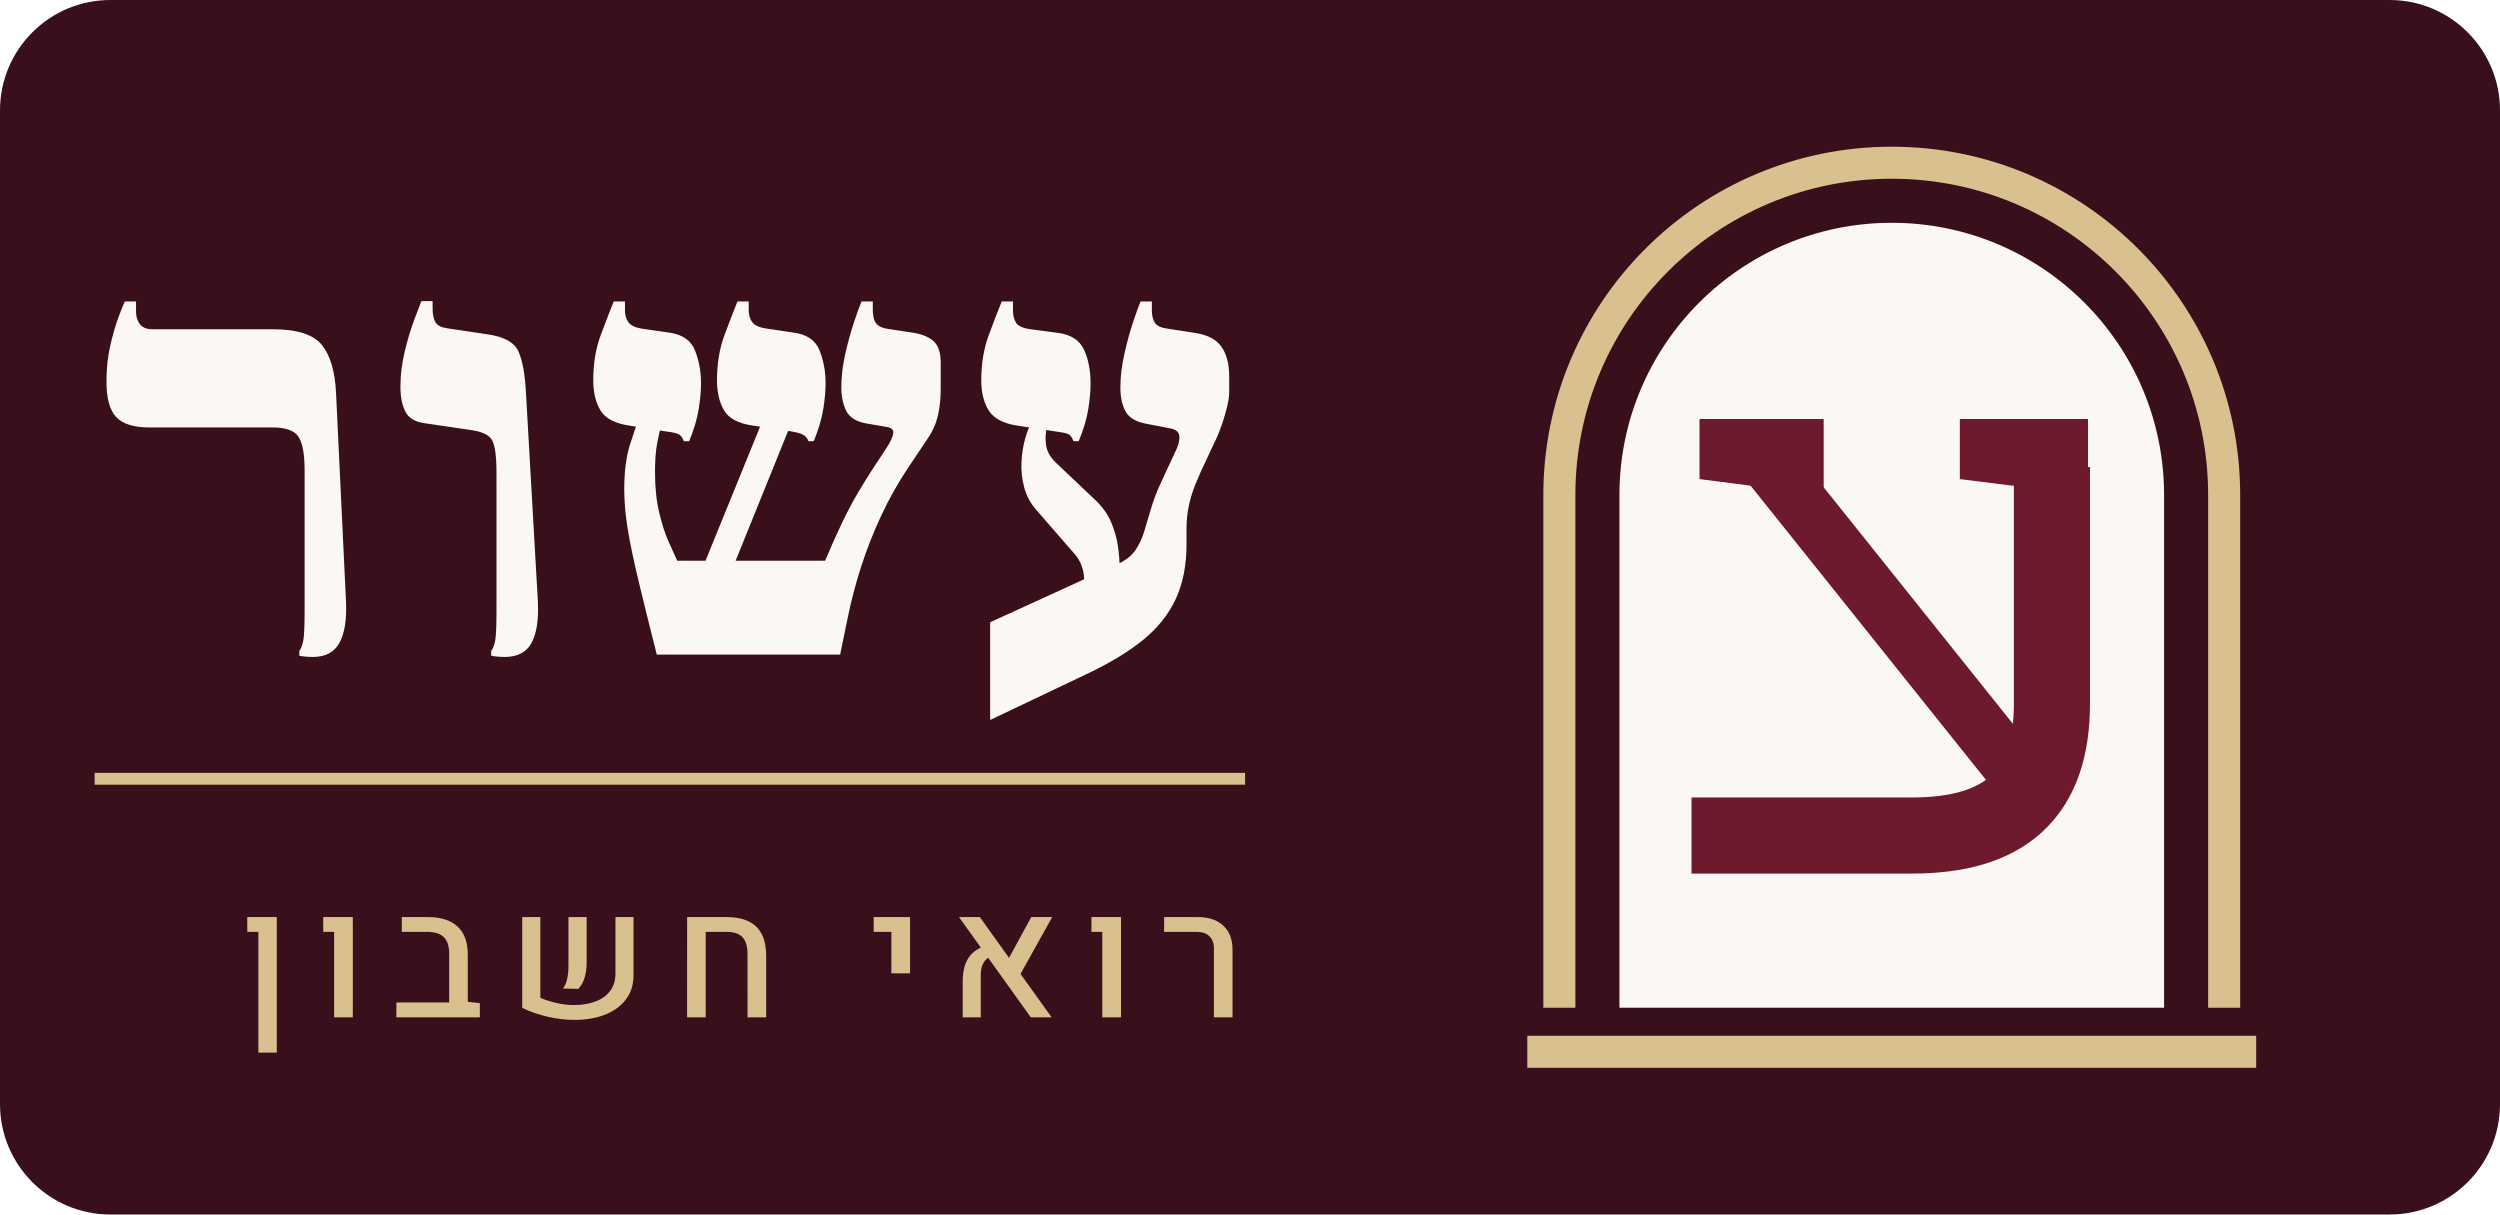
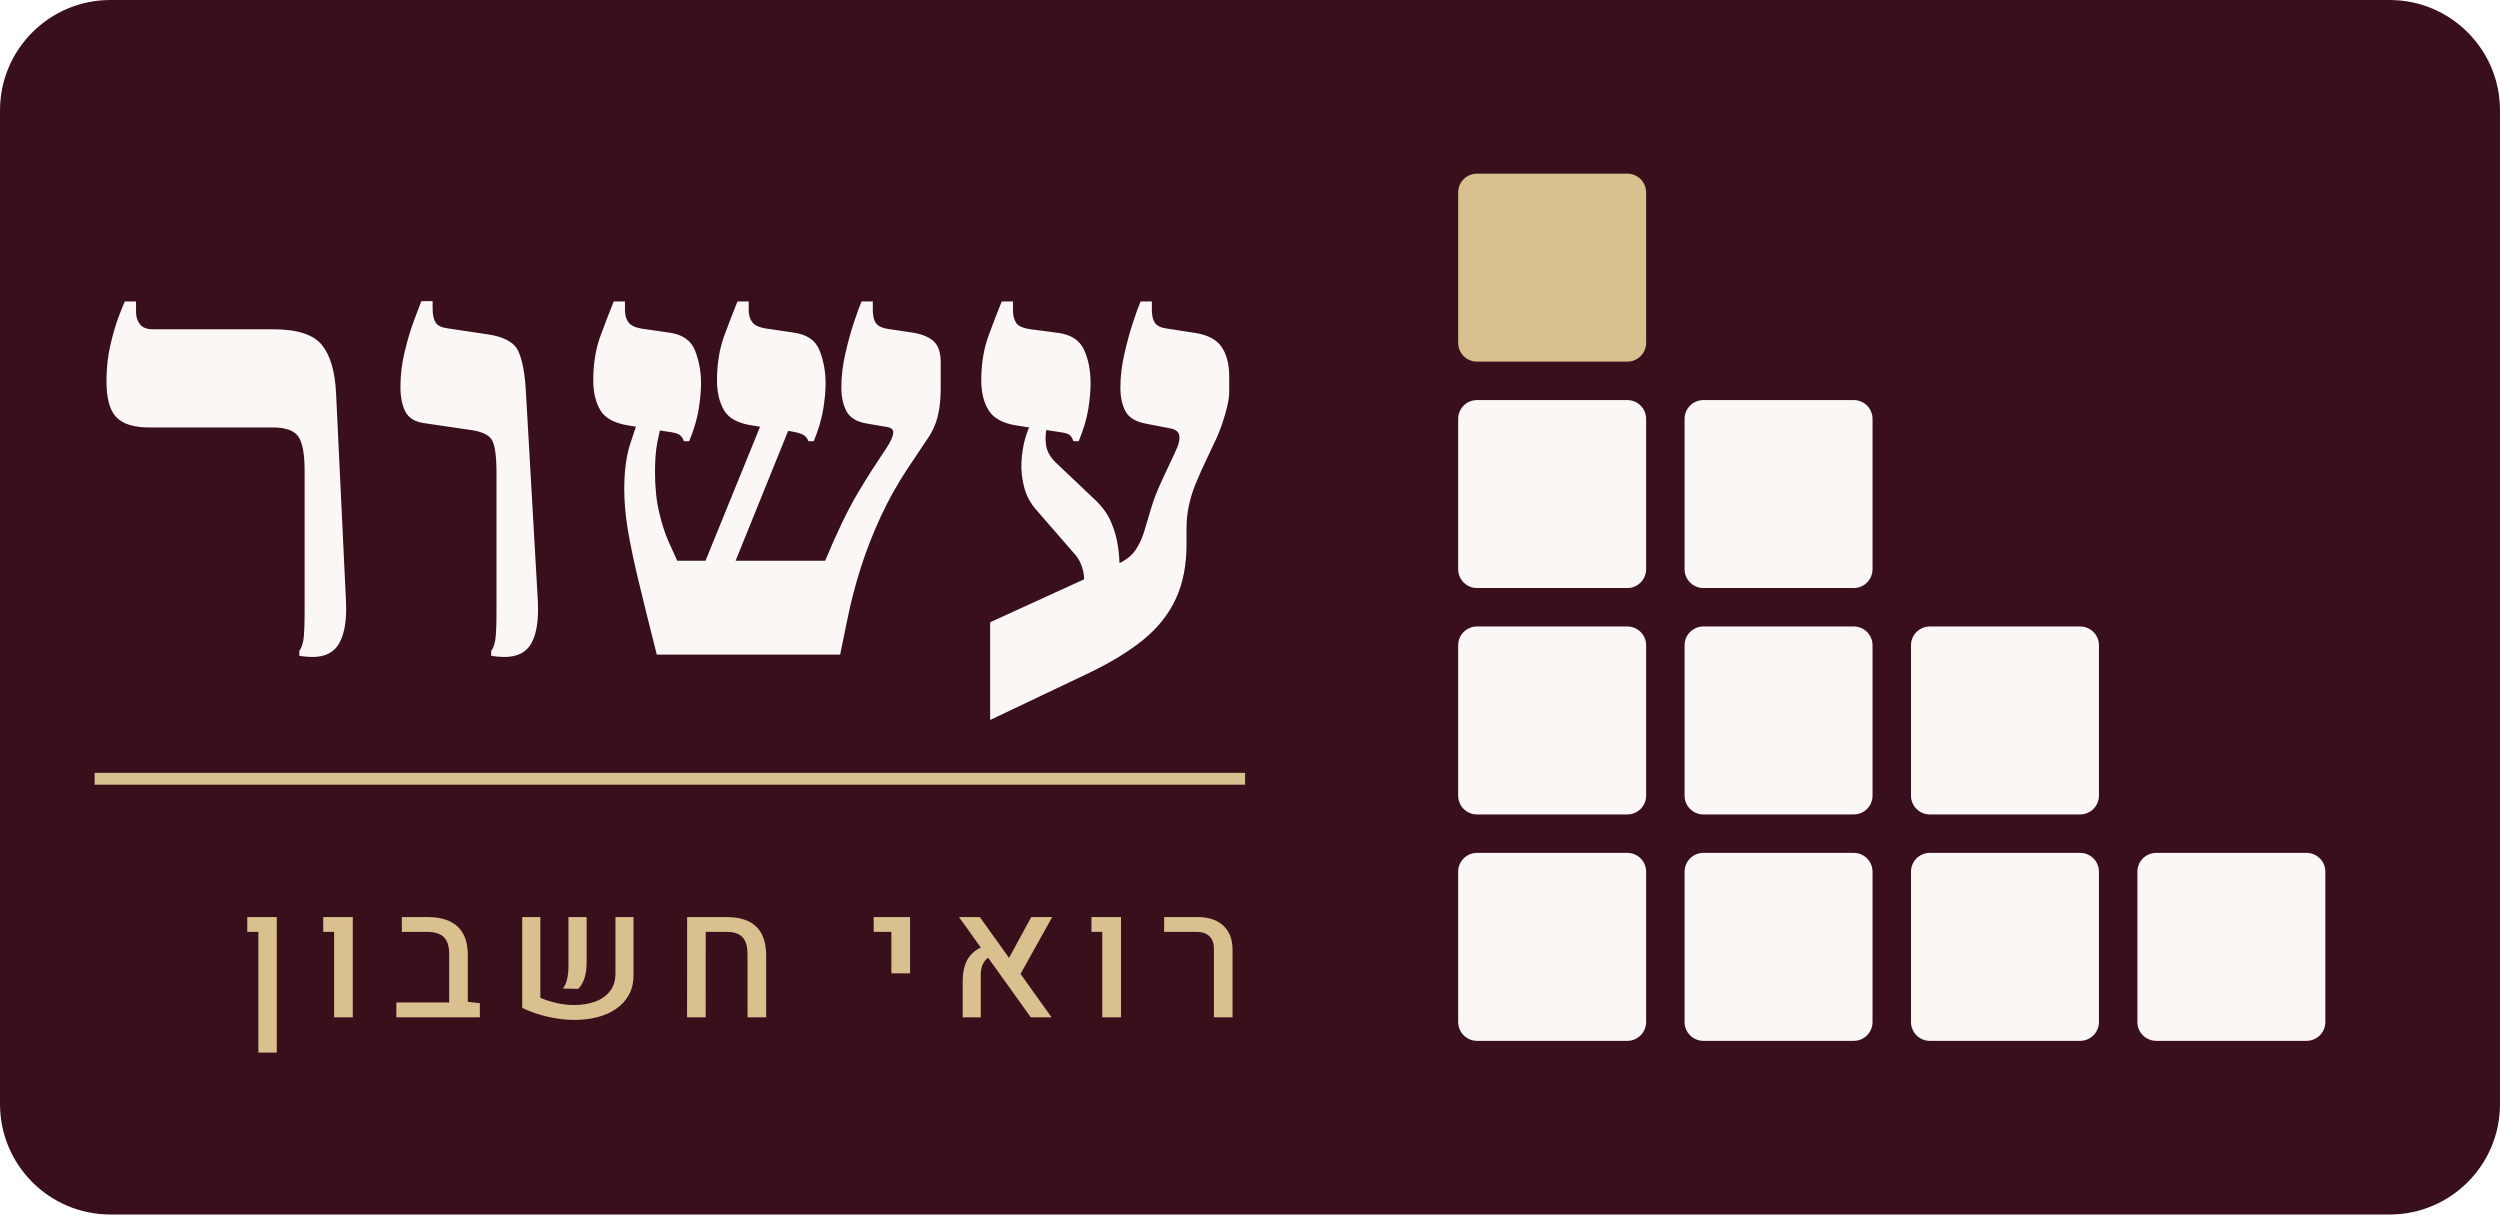
<svg xmlns="http://www.w3.org/2000/svg" viewBox="0 0 634 308" width="634" height="308" role="img" aria-label="עשור רואי חשבון">
  <rect width="634" height="308" rx="28" fill="#3a0f1c" />
  <svg x="349.75" y="24" width="260" height="260" viewBox="0 0 512 512">
-     <g transform="translate(0 -14)">
-       <path d="M 90 470 V 214 A 166 166 0 0 1 422 214 V 470" fill="none" stroke="#d9c08f" stroke-width="16" />
-       <rect x="74" y="484" width="364" height="16" fill="#d9c08f" />
-       <path d="M 120 470 V 214 A 136 136 0 0 1 392 214 V 470 Z" fill="#fbf7f4" />
-       <g fill="#6e1a2d">
-         <path d="M 290 176 H 354 V 214 L 290 206 Z" />
-         <path d="M 160 176 H 222 V 214 L 160 206 Z" />
-       </g>
-       <g fill="none" stroke="#6e1a2d" stroke-linejoin="round">
-         <path d="M 336 200 V 318 C 336 364 312 384 266 384 H 156" stroke-width="38" />
-         <path d="M 196 200 L 328 365" stroke-width="28" />
-       </g>
+     <g transform="scale(4.266667)">
+       <rect x="9.25" y="88.75" width="22" height="22" rx="2.2" fill="#fbf7f4" />
+       <rect x="9.25" y="62.25" width="22" height="22" rx="2.2" fill="#fbf7f4" />
+       <rect x="9.25" y="35.75" width="22" height="22" rx="2.2" fill="#fbf7f4" />
+       <rect x="9.25" y="9.25" width="22" height="22" rx="2.2" fill="#d9c08f" />
+       <rect x="35.75" y="88.75" width="22" height="22" rx="2.2" fill="#fbf7f4" />
+       <rect x="35.75" y="62.25" width="22" height="22" rx="2.2" fill="#fbf7f4" />
+       <rect x="35.75" y="35.75" width="22" height="22" rx="2.2" fill="#fbf7f4" />
+       <rect x="62.25" y="88.75" width="22" height="22" rx="2.2" fill="#fbf7f4" />
+       <rect x="62.25" y="62.25" width="22" height="22" rx="2.2" fill="#fbf7f4" />
+       <rect x="88.75" y="88.75" width="22" height="22" rx="2.2" fill="#fbf7f4" />
    </g>
  </svg>
  <path transform="translate(24.00 166.00)" fill="#fbf7f4" d="M55.35 0.6Q54.45 0.6 53.55 0.52Q52.65 0.45 51.9 0.3V-0.9Q52.65 -1.95 52.95 -3.75Q53.25 -5.55 53.25 -11.25V-46.65Q53.25 -53.1 51.61 -55.35Q49.98 -57.6 45.12 -57.6H13.74Q8.04 -57.6 5.52 -60.18Q3 -62.76 3 -69.33Q3 -74.19 3.98 -78.42Q4.95 -82.65 6.07 -85.62Q7.2 -88.59 7.65 -89.55H10.5V-86.85Q10.5 -85.08 11.47 -83.79Q12.45 -82.5 14.73 -82.5H45.21Q54.42 -82.5 57.64 -78.51Q60.87 -74.52 61.23 -66.15L63.75 -13.35Q64.05 -6.6 62.1 -3Q60.15 0.6 55.35 0.6ZM104.01 0.6Q103.11 0.6 102.21 0.52Q101.31 0.45 100.56 0.3V-0.9Q101.31 -1.95 101.61 -3.75Q101.91 -5.55 101.91 -11.25V-45.99Q101.91 -52.44 100.78 -54.39Q99.66 -56.34 95.46 -56.94L83.43 -58.71Q79.95 -59.25 78.75 -61.71Q77.55 -64.17 77.55 -67.92Q77.55 -72.33 78.63 -76.81Q79.71 -81.3 81.01 -84.78Q82.32 -88.26 82.86 -89.64H85.71V-87.84Q85.71 -85.44 86.46 -84.24Q87.21 -83.04 89.46 -82.74L99.66 -81.21Q105.93 -80.31 107.47 -76.89Q109.02 -73.47 109.38 -66.45L112.41 -13.35Q112.71 -6.36 110.76 -2.88Q108.81 0.6 104.01 0.6ZM142.56 0Q139.71 -11.25 137.9 -18.82Q136.08 -26.4 135.19 -31.81Q134.31 -37.23 134.31 -41.91Q134.31 -48.75 135.81 -53.4Q137.31 -58.05 139.11 -63.15L144.81 -61.05Q144.36 -60.15 143.76 -58.27Q143.16 -56.4 142.63 -53.47Q142.11 -50.55 142.11 -46.35Q142.11 -40.5 143.15 -36.12Q144.18 -31.74 145.51 -28.74Q146.85 -25.74 147.75 -23.79H185.25Q187.56 -29.31 189.57 -33.48Q191.58 -37.65 193.54 -40.98Q195.51 -44.31 197.25 -46.98L200.88 -52.5Q202.41 -54.87 202.53 -56.17Q202.65 -57.48 200.91 -57.72L195.66 -58.62Q191.91 -59.28 190.63 -61.77Q189.36 -64.26 189.36 -67.74Q189.36 -71.82 190.35 -76.2Q191.34 -80.58 192.56 -84.25Q193.77 -87.93 194.49 -89.55H197.34V-87.51Q197.34 -85.05 198.21 -83.97Q199.08 -82.89 201.15 -82.59L207.15 -81.69Q210.75 -81.18 212.66 -79.56Q214.56 -77.94 214.56 -74.13V-67.5Q214.56 -64.68 214.2 -62.4Q213.84 -60.12 213.17 -58.38Q212.49 -56.64 211.5 -55.14L206.1 -47.07Q202.32 -41.37 199.38 -35.04Q196.44 -28.71 194.34 -22.16Q192.24 -15.6 190.89 -8.91L189.06 0ZM152.13 -16.95 171.12 -63.6 178.17 -62.4 159.78 -16.95ZM149.43 -54.12Q149.01 -55.32 148.23 -55.8Q147.45 -56.28 145.17 -56.55L135.51 -58.08Q130.05 -58.92 128.25 -61.96Q126.45 -65.01 126.45 -69.51Q126.45 -75.93 128.34 -81Q130.23 -86.07 131.64 -89.55H134.49V-87.36Q134.49 -85.41 135.41 -84.22Q136.32 -83.04 138.78 -82.65L145.62 -81.66Q150.72 -81 152.25 -77.13Q153.78 -73.26 153.78 -68.82Q153.78 -65.94 153.19 -62.27Q152.61 -58.59 150.78 -54.12ZM181.02 -54.12Q180.6 -55.38 179.31 -55.92Q178.02 -56.46 175.32 -56.79L166.89 -58.08Q161.43 -58.86 159.63 -61.93Q157.83 -65.01 157.83 -69.51Q157.83 -75.93 159.72 -81Q161.61 -86.07 163.02 -89.55H165.87V-87.42Q165.87 -85.47 166.78 -84.28Q167.7 -83.1 170.16 -82.71L177.21 -81.66Q182.31 -81 183.84 -77.13Q185.37 -73.26 185.37 -68.82Q185.37 -65.94 184.78 -62.27Q184.2 -58.59 182.37 -54.12ZM227.1 16.59V-8.19L259.89 -23.19Q262.53 -24.45 263.93 -26.46Q265.32 -28.47 266.16 -31.19Q267 -33.9 267.91 -37.05Q268.83 -40.2 270.42 -43.62L274.08 -51.48Q275.22 -53.76 275.09 -55.36Q274.95 -56.97 272.79 -57.36L266.43 -58.59Q262.68 -59.34 261.4 -61.73Q260.13 -64.11 260.13 -67.77Q260.13 -71.76 261.12 -76.16Q262.11 -80.55 263.33 -84.24Q264.54 -87.93 265.26 -89.55H268.11V-87.42Q268.11 -85.26 268.89 -84.12Q269.67 -82.98 271.92 -82.68L279.09 -81.57Q283.92 -80.82 285.83 -77.98Q287.73 -75.15 287.73 -70.5V-66.69Q287.73 -65.07 287.21 -62.89Q286.68 -60.72 285.98 -58.65Q285.27 -56.58 284.67 -55.23L280.68 -46.74Q280.08 -45.39 279.13 -43.11Q278.19 -40.83 277.54 -37.98Q276.9 -35.13 276.9 -31.89V-27.96Q276.9 -20.01 274.19 -14.14Q271.47 -8.28 265.98 -3.79Q260.49 0.69 252 4.74ZM250.95 -18.57Q250.95 -20.13 250.65 -21.36Q250.35 -22.59 249.78 -23.68Q249.21 -24.78 248.4 -25.65L239.01 -36.45Q236.61 -39.09 235.74 -42.38Q234.87 -45.66 235.05 -48.91Q235.23 -52.17 236.01 -54.87Q236.79 -57.57 237.75 -59.1L241.65 -58.2Q240.93 -55.92 241.26 -53.23Q241.59 -50.55 244.35 -48.12L253.5 -39.45Q256.44 -36.72 257.76 -33.63Q259.08 -30.54 259.51 -27.48Q259.95 -24.42 259.95 -21.57ZM248.22 -54.12Q247.8 -55.32 247.17 -55.76Q246.54 -56.19 244.68 -56.43L233.91 -58.08Q228.72 -58.86 226.79 -61.84Q224.85 -64.83 224.85 -69.6Q224.85 -75.93 226.79 -81.13Q228.72 -86.34 230.04 -89.55H232.89V-87.24Q232.89 -85.41 233.67 -84.16Q234.45 -82.92 237.18 -82.53L244.41 -81.57Q249.24 -80.91 250.91 -77.31Q252.57 -73.71 252.57 -68.73Q252.57 -65.94 251.99 -62.27Q251.4 -58.59 249.57 -54.12Z" />
  <rect x="24.00" y="196.00" width="291.75" height="3" fill="#d9c08f" />
  <path transform="translate(60.94 258.00)" fill="#d9c08f" d="M4.58 8.94V-21.68H1.77V-25.43H9.25V8.94ZM23.79 0V-21.68H21.03V-25.43H28.53V0ZM39.58 0V-3.78H52.97L57.69 -3.94L60.75 -3.59V0ZM52.97 -1.08V-16.08Q52.97 -19.01 51.62 -20.34Q50.28 -21.68 47.3 -21.68H40.96V-25.43H47.59Q52.52 -25.43 55.11 -23.02Q57.69 -20.6 57.69 -15.92V-1.08ZM76.09 -25.43V-4.95Q78.06 -4.12 80.3 -3.62Q82.54 -3.12 84.55 -3.12Q87.57 -3.12 89.96 -3.98Q92.34 -4.84 93.74 -6.63Q95.14 -8.42 95.14 -11.18V-25.43H99.72V-10.71Q99.72 -7.83 98.54 -5.7Q97.36 -3.57 95.29 -2.15Q93.22 -0.73 90.53 -0.04Q87.83 0.65 84.77 0.65Q81.56 0.65 78.11 -0.12Q74.66 -0.89 71.5 -2.39V-25.43ZM81.81 -7.31Q82.52 -8.16 82.87 -9.65Q83.22 -11.14 83.22 -13.02V-25.43H87.83V-13.92Q87.83 -11.75 87.31 -10.04Q86.78 -8.33 85.71 -7.22ZM113.3 0 113.32 -25.43H123.29Q128.33 -25.43 130.83 -23.02Q133.33 -20.61 133.36 -15.72V0H128.64L128.63 -16.05Q128.63 -18.98 127.36 -20.33Q126.09 -21.68 123.33 -21.68H118.03L118.02 0ZM165.11 -11.16V-21.68H160.63V-25.43H169.85V-11.16ZM200.48 0 182.26 -25.43H187.55L205.75 0ZM183.2 0V-9Q183.2 -12.66 184.52 -14.85Q185.85 -17.04 188.71 -18.07L190.5 -15.65Q187.78 -14.33 187.78 -10.83V0ZM205.9 -25.43 197.24 -9.89 194.13 -13.57 200.58 -25.43ZM218.6 0V-21.68H215.85V-25.43H223.35V0ZM246.91 0V-17.49Q246.91 -19.45 245.76 -20.57Q244.62 -21.68 242.59 -21.68H234.28V-25.43H242.82Q246.96 -25.43 249.3 -23.25Q251.63 -21.08 251.63 -17.17V0Z" />
</svg>
